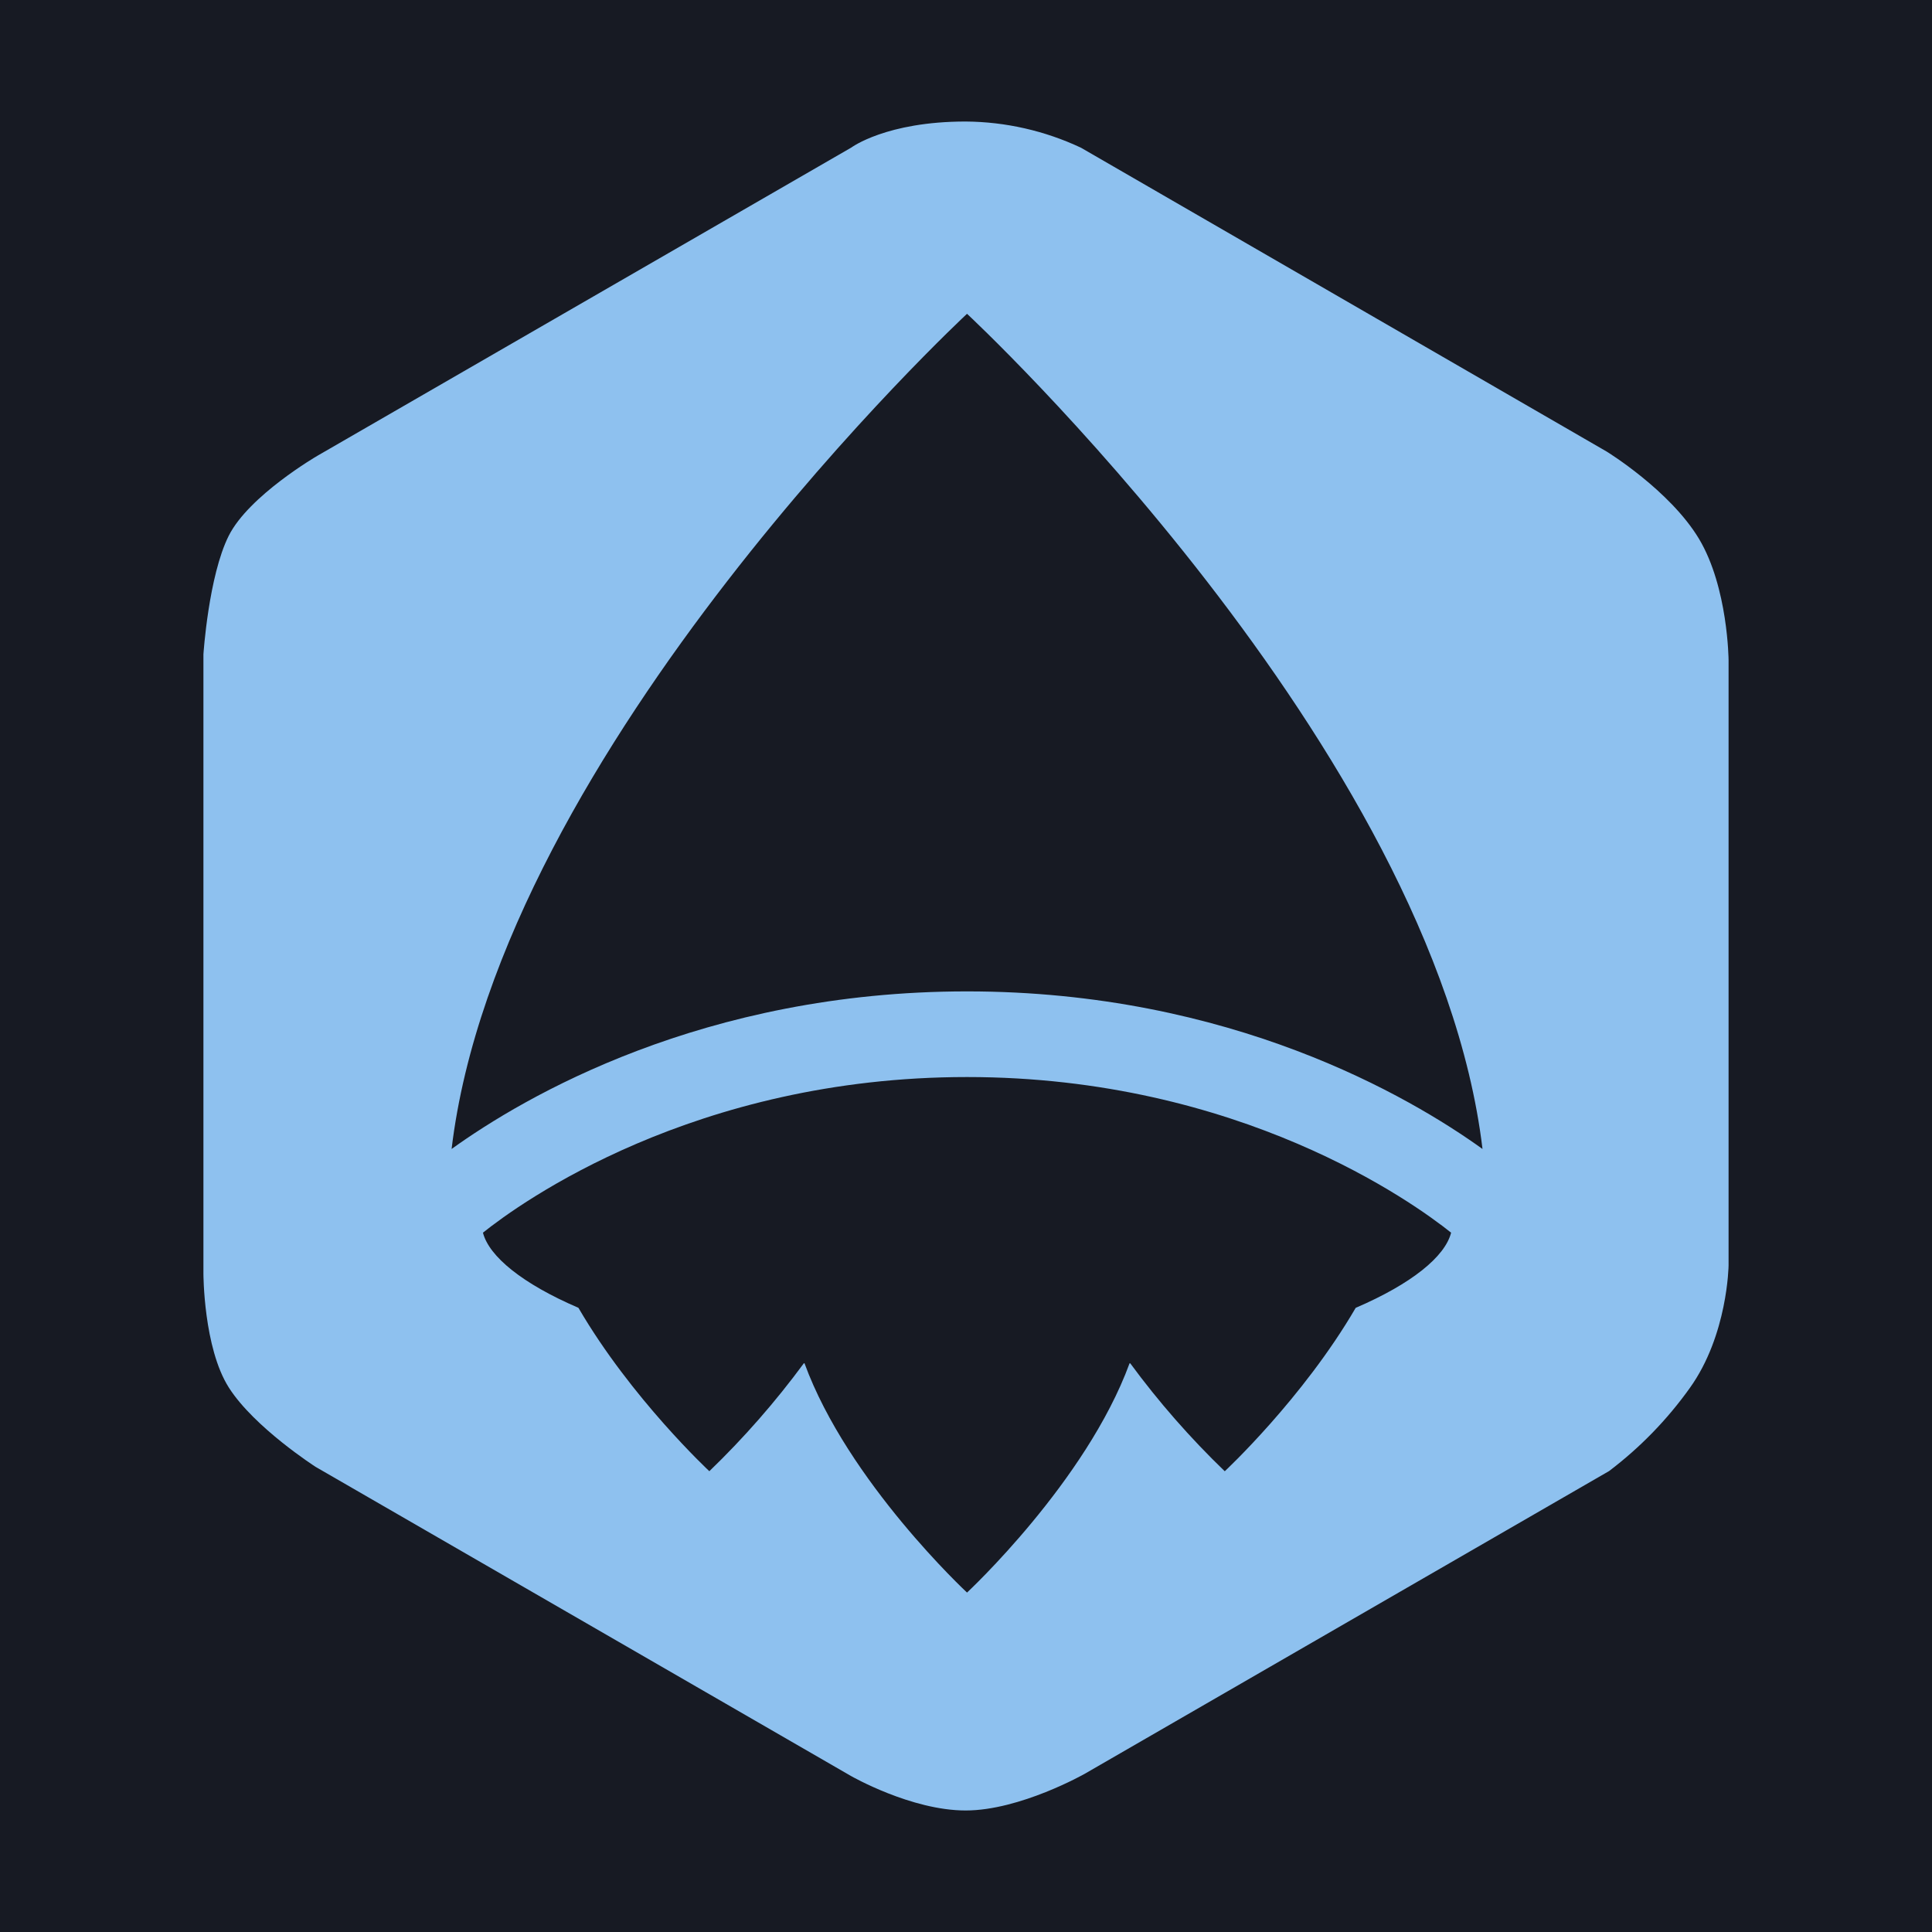
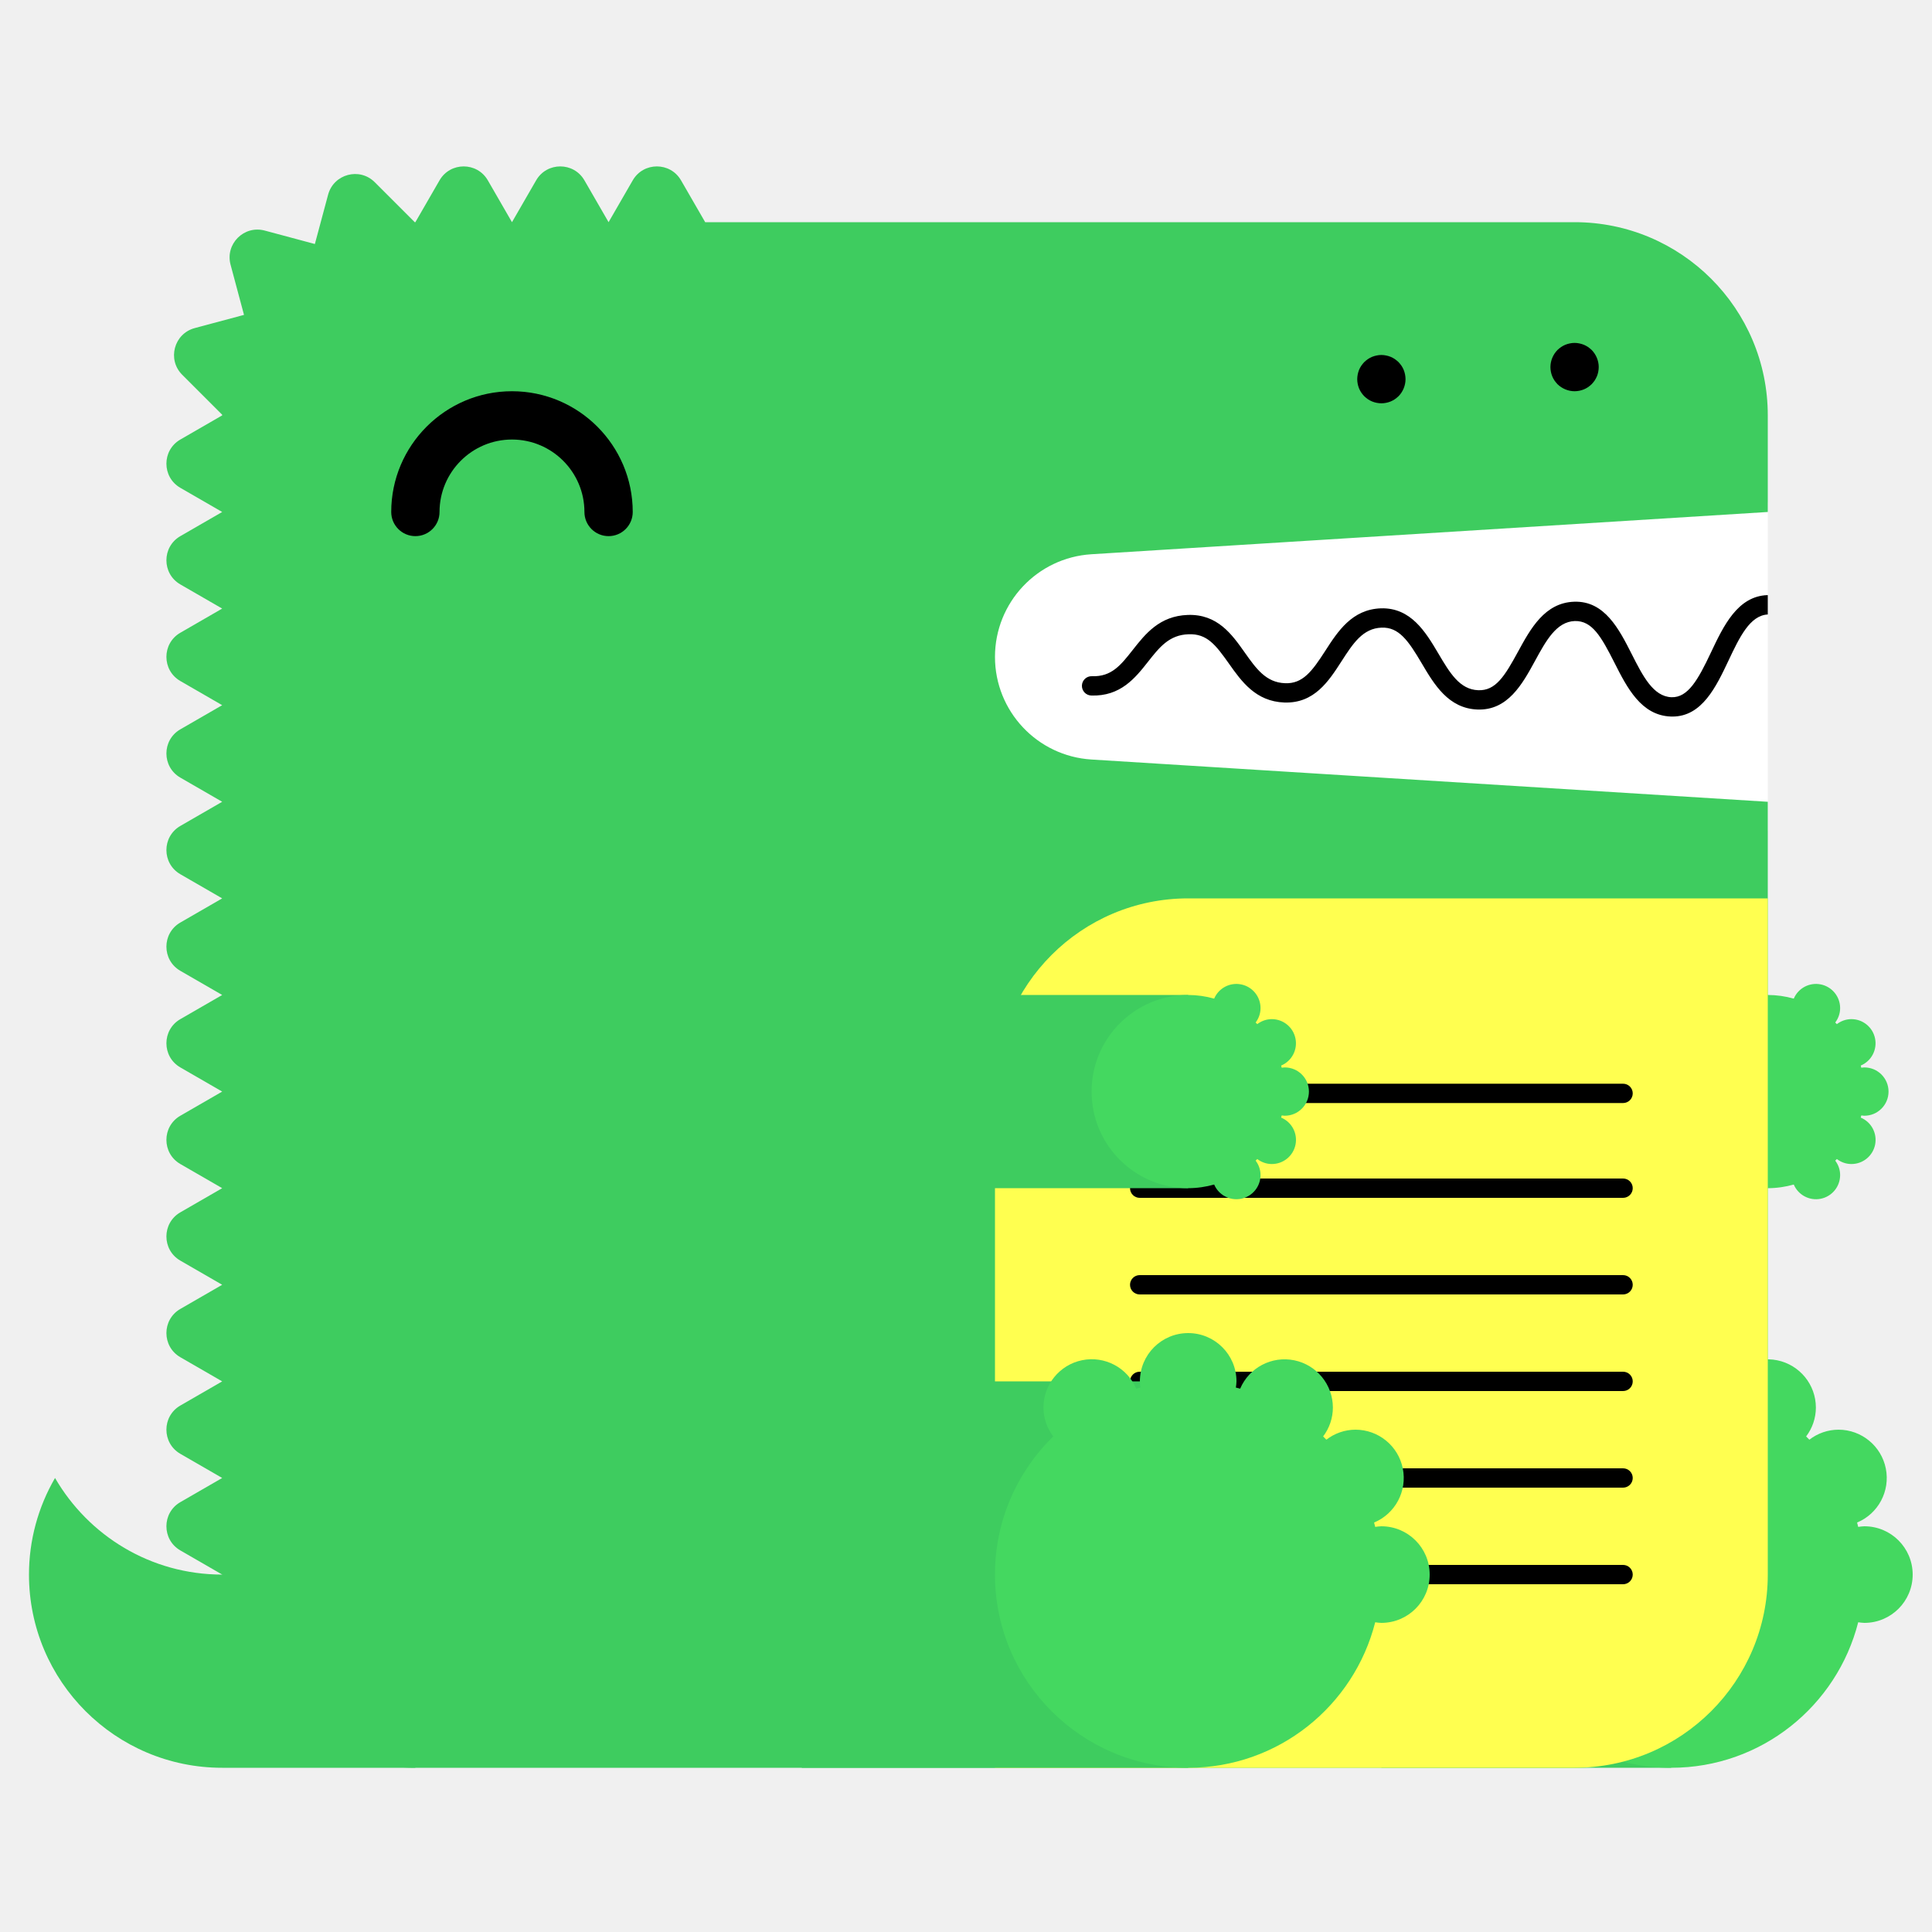
- <svg xmlns="http://www.w3.org/2000/svg" id="Capa_1" data-name="Capa 1" viewBox="0 0 376 376">
-   <defs>
-     <style>.cls-1{fill:#171a23;}.cls-2{fill:#8ec1ef;}</style>
-   </defs>
-   <rect class="cls-1" width="376" height="376" />
-   <path class="cls-2" d="M330.65,104.86c-5.68-9.46-18-17-18-17L210.38,28.75a53.63,53.63,0,0,0-22.44-5.1c-15.47,0-22.25,5.06-22.25,5.06l-103.93,60s-13.32,7.73-17.25,15.57-4.92,23.06-4.92,23.06V247.87s0,14.41,4.95,22.18,16.89,15.43,16.89,15.43l104.19,60.16s11.7,6.71,22.31,6.71,23.18-7.14,23.18-7.14l102.05-58.92a74.87,74.87,0,0,0,15.69-16.14c7.41-10.32,7.56-23.88,7.56-23.88V128.48S336.32,114.33,330.65,104.86ZM263.84,254.53c-10.27,17.64-25.48,31.8-25.48,31.8a164.46,164.46,0,0,1-18.39-21l-.14,0c-8.45,23.06-31.63,44.61-31.63,44.61S165,288.38,156.57,265.32l-.13,0a165.37,165.37,0,0,1-18.39,21s-15.21-14.16-25.48-31.8c-10.9-4.68-17.4-10-18.58-14.62,7.26-5.81,41.14-30.29,94.21-30.29s86.95,24.48,94.21,30.29C281.23,244.56,274.73,249.85,263.84,254.53ZM188.2,192.94c-51.3,0-86.21,20.53-100.31,30.67,9.32-78,100.31-162.54,100.31-162.54s91,84.59,100.32,162.54C274.41,213.47,239.5,192.94,188.2,192.94Z" />
+ <svg xmlns="http://www.w3.org/2000/svg" width="200" height="200" viewBox="0 0 200 200">
+   <g fill="none" fill-rule="evenodd">
+     <path fill="#FFF" d="M99 52h84v34H99z" />
+     <path d="M23 163c-7.398 0-13.843-4.027-17.303-10A19.886 19.886 0 0 0 3 163c0 11.046 8.954 20 20 20h20v-20H23z" fill="#3ECC5F" />
+     <path d="M112.98 57.376L183 53V43c0-11.046-8.954-20-20-20H73l-2.5-4.33c-1.112-1.925-3.889-1.925-5 0L63 23l-2.5-4.33c-1.111-1.925-3.889-1.925-5 0L53 23l-2.5-4.33c-1.111-1.925-3.889-1.925-5 0L43 23c-.022 0-.042.003-.065.003l-4.142-4.141c-1.57-1.571-4.252-.853-4.828 1.294l-1.369 5.104-5.192-1.392c-2.148-.575-4.111 1.389-3.535 3.536l1.39 5.193-5.102 1.367c-2.148.576-2.867 3.259-1.296 4.83l4.142 4.142c0 .021-.003.042-.003.064l-4.33 2.5c-1.925 1.111-1.925 3.889 0 5L23 53l-4.33 2.5c-1.925 1.111-1.925 3.889 0 5L23 63l-4.33 2.5c-1.925 1.111-1.925 3.889 0 5L23 73l-4.33 2.5c-1.925 1.111-1.925 3.889 0 5L23 83l-4.33 2.5c-1.925 1.111-1.925 3.889 0 5L23 93l-4.33 2.5c-1.925 1.111-1.925 3.889 0 5L23 103l-4.33 2.5c-1.925 1.111-1.925 3.889 0 5L23 113l-4.33 2.5c-1.925 1.111-1.925 3.889 0 5L23 123l-4.33 2.5c-1.925 1.111-1.925 3.889 0 5L23 133l-4.33 2.5c-1.925 1.111-1.925 3.889 0 5L23 143l-4.33 2.5c-1.925 1.111-1.925 3.889 0 5L23 153l-4.33 2.5c-1.925 1.111-1.925 3.889 0 5L23 163c0 11.046 8.954 20 20 20h120c11.046 0 20-8.954 20-20V83l-70.02-4.376A10.645 10.645 0 0 1 103 68c0-5.621 4.37-10.273 9.98-10.624" fill="#3ECC5F" />
+     <path fill="#3ECC5F" d="M143 183h30v-40h-30z" />
+     <path d="M193 158c-.219 0-.428.037-.639.064-.038-.15-.074-.301-.116-.451A5 5 0 0 0 190.32 148a4.96 4.96 0 0 0-3.016 1.036 26.531 26.531 0 0 0-.335-.336 4.955 4.955 0 0 0 1.011-2.987 5 5 0 0 0-9.599-1.959c-.148-.042-.297-.077-.445-.115.027-.211.064-.42.064-.639a5 5 0 0 0-5-5 5 5 0 0 0-5 5c0 .219.037.428.064.639-.148.038-.297.073-.445.115a4.998 4.998 0 0 0-9.599 1.959c0 1.125.384 2.151 1.011 2.987-3.717 3.632-6.031 8.693-6.031 14.3 0 11.046 8.954 20 20 20 9.339 0 17.16-6.41 19.361-15.064.211.027.42.064.639.064a5 5 0 0 0 5-5 5 5 0 0 0-5-5" fill="#44D860" />
+     <path fill="#3ECC5F" d="M153 123h30v-20h-30z" />
+     <path d="M193 115.5a2.5 2.5 0 1 0 0-5c-.109 0-.214.019-.319.032-.02-.075-.037-.15-.058-.225a2.501 2.501 0 0 0-.963-4.807c-.569 0-1.088.197-1.508.518a6.653 6.653 0 0 0-.168-.168c.314-.417.506-.931.506-1.494a2.5 2.5 0 0 0-4.8-.979A9.987 9.987 0 0 0 183 103c-5.522 0-10 4.478-10 10s4.478 10 10 10c.934 0 1.833-.138 2.69-.377a2.5 2.5 0 0 0 4.8-.979c0-.563-.192-1.077-.506-1.494.057-.055.113-.111.168-.168.42.321.939.518 1.508.518a2.5 2.5 0 0 0 .963-4.807c.021-.074.038-.15.058-.225.105.013.21.032.319.032" fill="#44D860" />
+     <path d="M63 55.5a2.5 2.5 0 0 1-2.5-2.5c0-4.136-3.364-7.5-7.5-7.5s-7.5 3.364-7.5 7.5a2.5 2.5 0 1 1-5 0c0-6.893 5.607-12.5 12.5-12.5S65.5 46.107 65.5 53a2.5 2.5 0 0 1-2.5 2.5" fill="#000" />
+     <path d="M103 183h60c11.046 0 20-8.954 20-20V93h-60c-11.046 0-20 8.954-20 20v70z" fill="#FFFF50" />
+     <path d="M168.02 124h-50.04a1 1 0 1 1 0-2h50.04a1 1 0 1 1 0 2m0 20h-50.04a1 1 0 1 1 0-2h50.04a1 1 0 1 1 0 2m0 20h-50.04a1 1 0 1 1 0-2h50.04a1 1 0 1 1 0 2m0-49.814h-50.04a1 1 0 1 1 0-2h50.04a1 1 0 1 1 0 2m0 19.814h-50.04a1 1 0 1 1 0-2h50.04a1 1 0 1 1 0 2m0 20h-50.04a1 1 0 1 1 0-2h50.04a1 1 0 1 1 0 2M183 61.611c-.012 0-.022-.006-.034-.005-3.09.105-4.552 3.196-5.842 5.923-1.346 2.85-2.387 4.703-4.093 4.647-1.889-.068-2.969-2.202-4.113-4.46-1.314-2.594-2.814-5.536-5.963-5.426-3.046.104-4.513 2.794-5.807 5.167-1.377 2.528-2.314 4.065-4.121 3.994-1.927-.07-2.951-1.805-4.136-3.813-1.321-2.236-2.848-4.75-5.936-4.664-2.994.103-4.465 2.385-5.763 4.4-1.373 2.13-2.335 3.428-4.165 3.351-1.973-.07-2.992-1.51-4.171-3.177-1.324-1.873-2.816-3.993-5.895-3.89-2.928.1-4.399 1.97-5.696 3.618-1.232 1.564-2.194 2.802-4.229 2.724a1 1 0 0 0-.072 2c3.017.101 4.545-1.8 5.872-3.487 1.177-1.496 2.193-2.787 4.193-2.855 1.926-.082 2.829 1.115 4.195 3.045 1.297 1.834 2.769 3.914 5.731 4.021 3.103.104 4.596-2.215 5.918-4.267 1.182-1.834 2.202-3.417 4.15-3.484 1.793-.067 2.769 1.35 4.145 3.681 1.297 2.197 2.766 4.686 5.787 4.796 3.125.108 4.634-2.62 5.949-5.035 1.139-2.088 2.214-4.06 4.119-4.126 1.793-.042 2.728 1.595 4.111 4.33 1.292 2.553 2.757 5.445 5.825 5.556l.169.003c3.064 0 4.518-3.075 5.805-5.794 1.139-2.41 2.217-4.68 4.067-4.773v-2z" fill="#000" />
+     <path fill="#3ECC5F" d="M83 183h40v-40H83z" />
+     <path d="M143 158c-.219 0-.428.037-.639.064-.038-.15-.074-.301-.116-.451A5 5 0 0 0 140.32 148a4.96 4.96 0 0 0-3.016 1.036 26.531 26.531 0 0 0-.335-.336 4.955 4.955 0 0 0 1.011-2.987 5 5 0 0 0-9.599-1.959c-.148-.042-.297-.077-.445-.115.027-.211.064-.42.064-.639a5 5 0 0 0-5-5 5 5 0 0 0-5 5c0 .219.037.428.064.639-.148.038-.297.073-.445.115a4.998 4.998 0 0 0-9.599 1.959c0 1.125.384 2.151 1.011 2.987-3.717 3.632-6.031 8.693-6.031 14.3 0 11.046 8.954 20 20 20 9.339 0 17.16-6.41 19.361-15.064.211.027.42.064.639.064a5 5 0 0 0 5-5 5 5 0 0 0-5-5" fill="#44D860" />
+     <path fill="#3ECC5F" d="M83 123h40v-20H83z" />
+     <path d="M133 115.5a2.5 2.5 0 1 0 0-5c-.109 0-.214.019-.319.032-.02-.075-.037-.15-.058-.225a2.501 2.501 0 0 0-.963-4.807c-.569 0-1.088.197-1.508.518a6.653 6.653 0 0 0-.168-.168c.314-.417.506-.931.506-1.494a2.5 2.5 0 0 0-4.8-.979A9.987 9.987 0 0 0 123 103c-5.522 0-10 4.478-10 10s4.478 10 10 10c.934 0 1.833-.138 2.69-.377a2.5 2.5 0 0 0 4.8-.979c0-.563-.192-1.077-.506-1.494.057-.055.113-.111.168-.168.42.321.939.518 1.508.518a2.5 2.5 0 0 0 .963-4.807c.021-.074.038-.15.058-.225.105.013.21.032.319.032" fill="#44D860" />
+     <path d="M143 41.75c-.16 0-.33-.02-.49-.05a2.52 2.52 0 0 1-.47-.14c-.15-.06-.29-.14-.431-.23-.13-.09-.259-.2-.38-.31-.109-.12-.219-.24-.309-.38s-.17-.28-.231-.43a2.619 2.619 0 0 1-.189-.96c0-.16.02-.33.05-.49.03-.16.08-.31.139-.47.061-.15.141-.29.231-.43.09-.13.2-.26.309-.38.121-.11.25-.22.38-.31.141-.09.281-.17.431-.23.149-.06.31-.11.47-.14.32-.07.65-.07.98 0 .159.03.32.08.47.14.149.06.29.14.43.23.13.09.259.2.38.31.11.12.22.25.31.38.09.14.17.28.23.43.06.16.11.31.14.47.029.16.05.33.05.49 0 .66-.271 1.31-.73 1.77-.121.11-.25.22-.38.31-.14.09-.281.17-.43.23a2.565 2.565 0 0 1-.96.19m20-1.25c-.66 0-1.3-.27-1.771-.73a3.802 3.802 0 0 1-.309-.38c-.09-.14-.17-.28-.231-.43a2.619 2.619 0 0 1-.189-.96c0-.66.27-1.3.729-1.77.121-.11.25-.22.38-.31.141-.09.281-.17.431-.23.149-.06.31-.11.47-.14.32-.07.66-.07.98 0 .159.03.32.08.47.14.149.06.29.14.43.23.13.09.259.2.38.31.459.47.73 1.11.73 1.77 0 .16-.021.33-.05.49-.03.16-.08.32-.14.47-.07.15-.14.29-.23.43-.09.13-.2.26-.31.38-.121.11-.25.22-.38.31-.14.09-.281.17-.43.23a2.565 2.565 0 0 1-.96.19" fill="#000" />
+   </g>
</svg>
